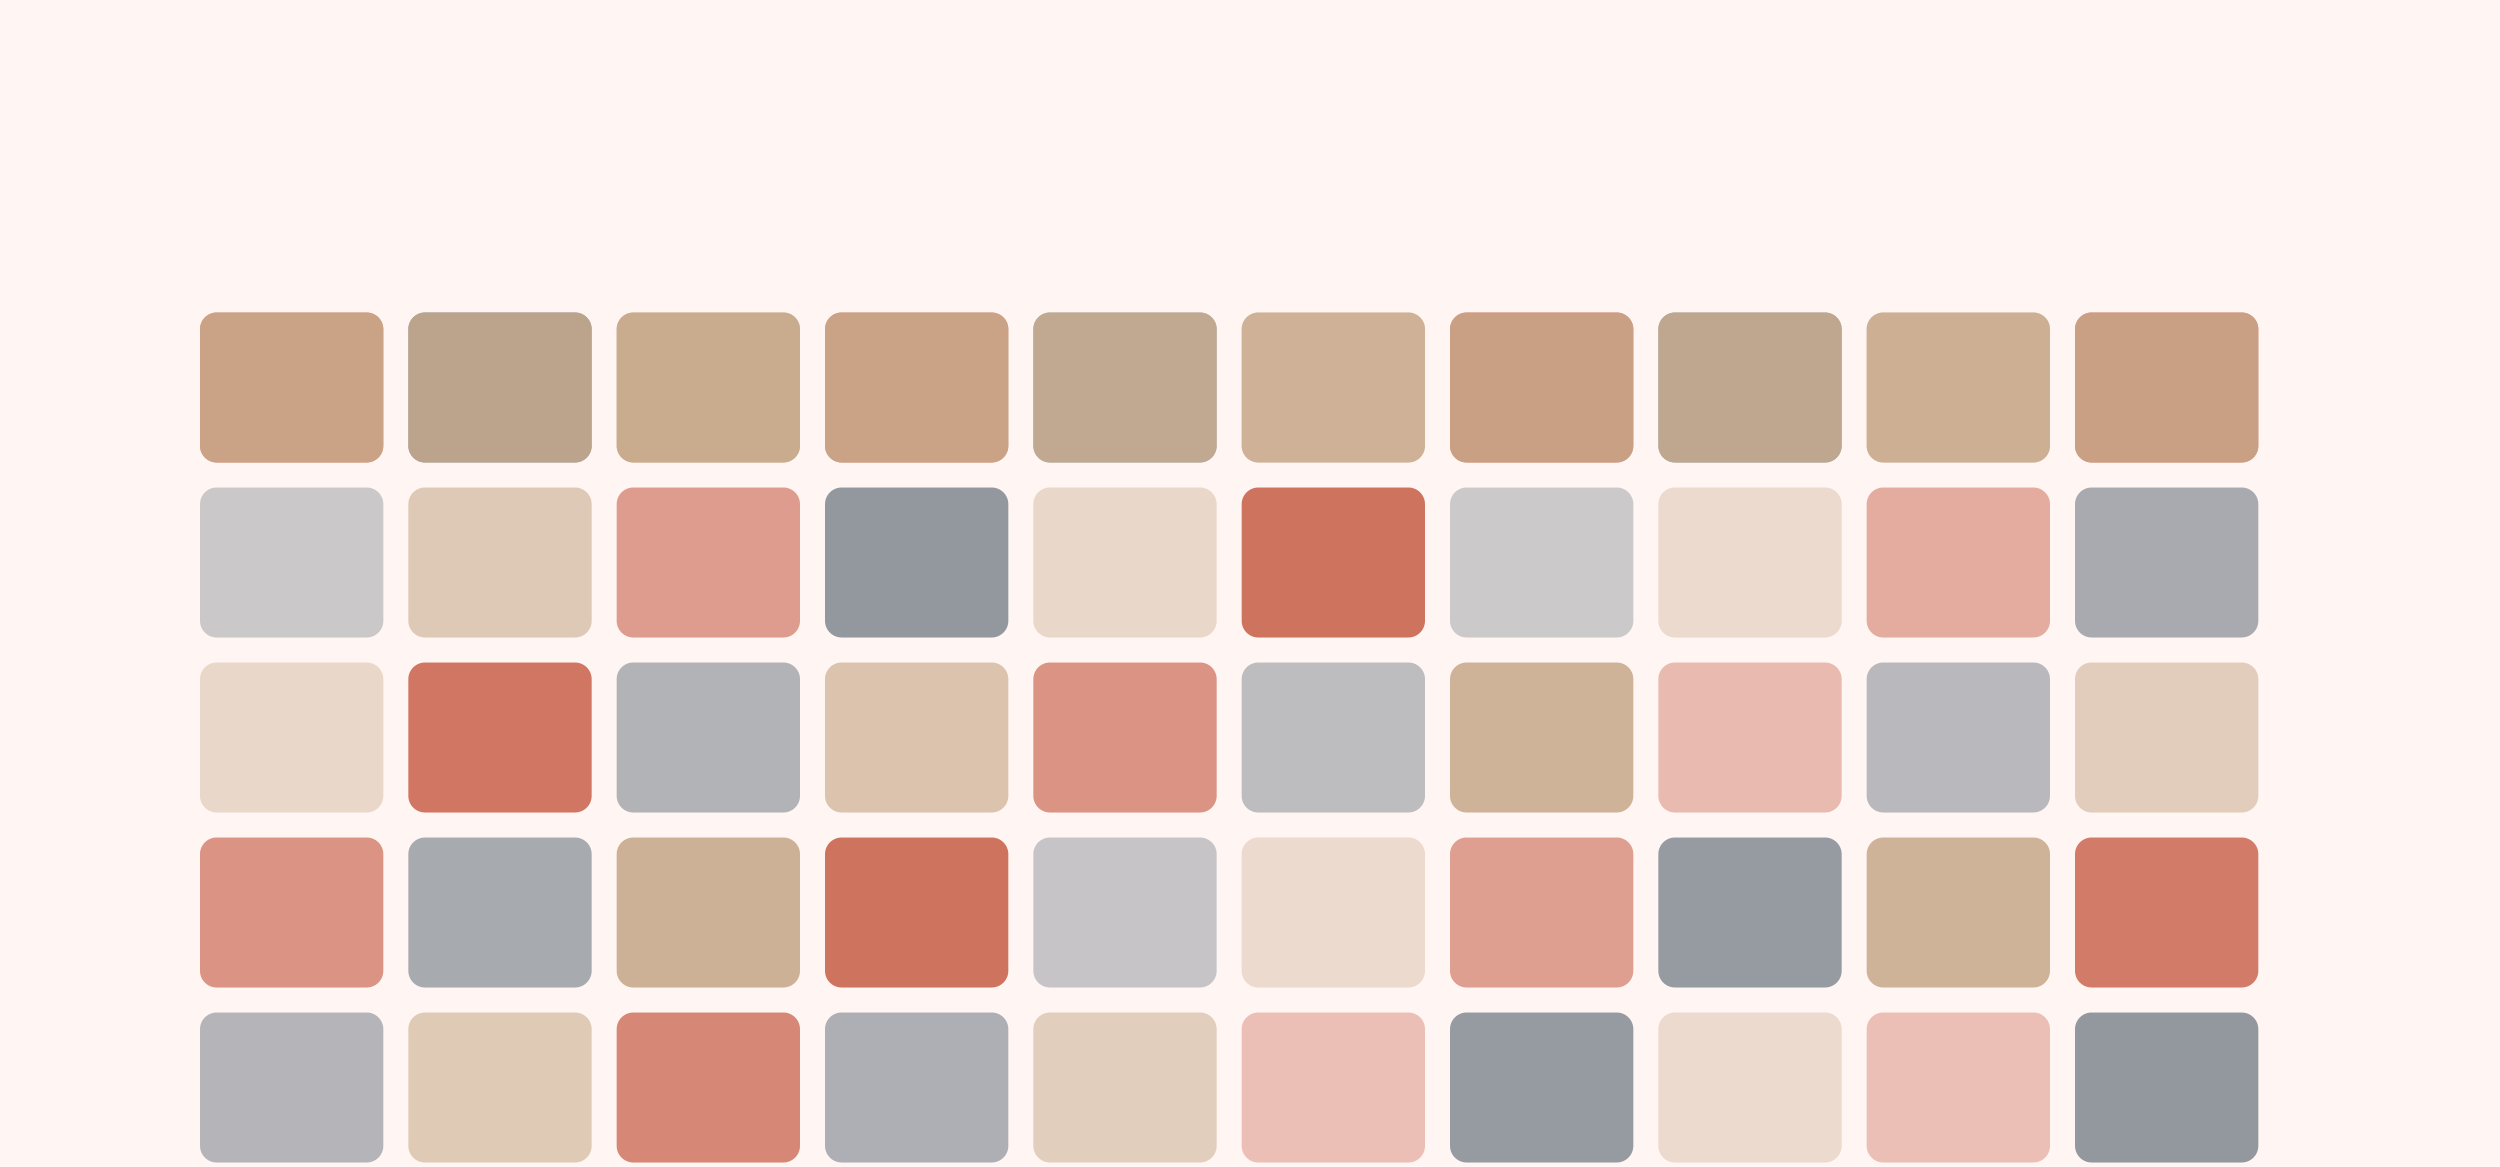
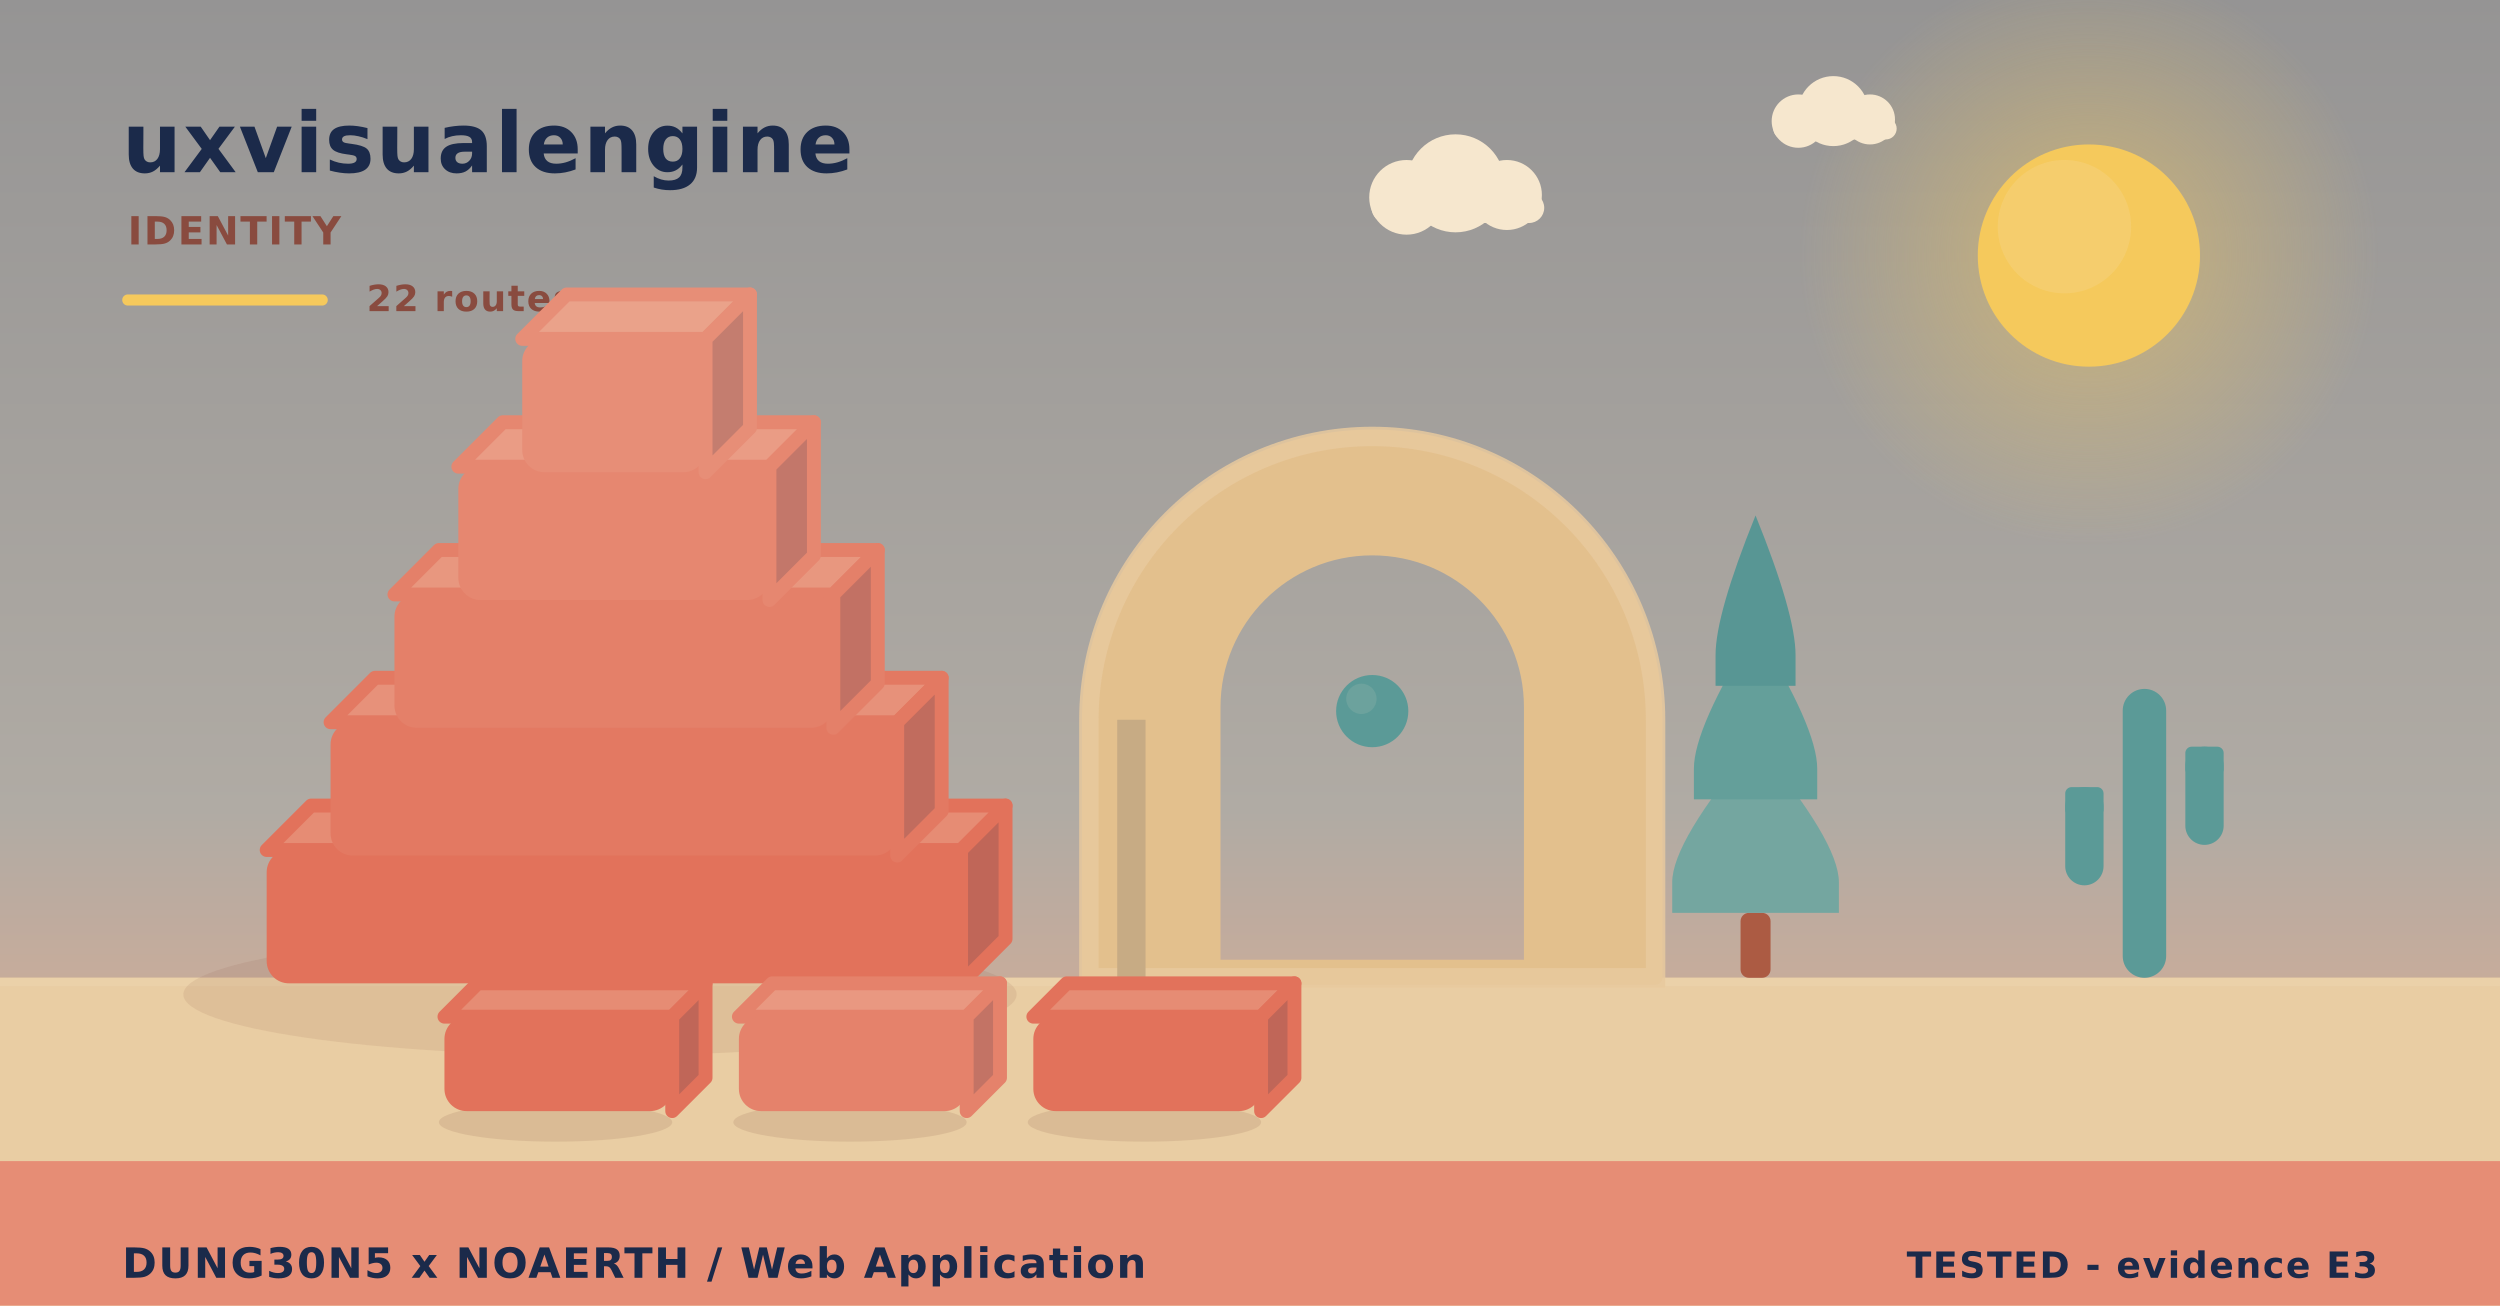
- <svg xmlns="http://www.w3.org/2000/svg" viewBox="0 0 1200 560" width="1200" height="560" role="img" aria-label="uxvisualengine hero">
-   <rect width="1200" height="560" fill="#fff5f2" />
-   <defs>
-     <linearGradient id="gh" x1="0" y1="0" x2="1" y2="1">
-       <stop offset="0%" stop-color="#c75f48" />
-       <stop offset="100%" stop-color="#78818a" />
-     </linearGradient>
-   </defs>
-   <rect x="96.00" y="150.00" width="88.00" height="72.00" rx="8.00" fill="#c75f48" opacity="0.68" />
-   <rect x="196.00" y="150.00" width="88.00" height="72.00" rx="8.00" fill="#78818a" opacity="0.86" />
-   <rect x="296.00" y="150.00" width="88.00" height="72.00" rx="8.00" fill="#c7a88a" opacity="0.78" />
-   <rect x="396.00" y="150.00" width="88.00" height="72.00" rx="8.00" fill="#c75f48" opacity="0.71" />
-   <rect x="496.00" y="150.00" width="88.00" height="72.00" rx="8.00" fill="#78818a" opacity="0.66" />
-   <rect x="596.00" y="150.00" width="88.00" height="72.00" rx="8.00" fill="#c7a88a" opacity="0.39" />
-   <rect x="696.00" y="150.00" width="88.00" height="72.00" rx="8.00" fill="#c75f48" opacity="0.75" />
-   <rect x="796.00" y="150.00" width="88.00" height="72.00" rx="8.00" fill="#78818a" opacity="0.73" />
-   <rect x="896.00" y="150.00" width="88.00" height="72.00" rx="8.00" fill="#c7a88a" opacity="0.49" />
-   <rect x="996.00" y="150.00" width="88.00" height="72.00" rx="8.00" fill="#c75f48" opacity="0.75" />
-   <rect x="96.00" y="234.00" width="88.00" height="72.00" rx="8.00" fill="#78818a" opacity="0.39" />
-   <rect x="196.00" y="234.00" width="88.00" height="72.00" rx="8.00" fill="#c7a88a" opacity="0.58" />
-   <rect x="296.00" y="234.00" width="88.00" height="72.00" rx="8.00" fill="#c75f48" opacity="0.59" />
-   <rect x="396.00" y="234.00" width="88.00" height="72.00" rx="8.00" fill="#78818a" opacity="0.80" />
-   <rect x="496.00" y="234.00" width="88.00" height="72.00" rx="8.00" fill="#c7a88a" opacity="0.39" />
-   <rect x="596.00" y="234.00" width="88.00" height="72.00" rx="8.00" fill="#c75f48" opacity="0.87" />
-   <rect x="696.00" y="234.00" width="88.00" height="72.00" rx="8.00" fill="#78818a" opacity="0.38" />
-   <rect x="796.00" y="234.00" width="88.00" height="72.00" rx="8.00" fill="#c7a88a" opacity="0.36" />
-   <rect x="896.00" y="234.00" width="88.00" height="72.00" rx="8.00" fill="#c75f48" opacity="0.49" />
-   <rect x="996.00" y="234.00" width="88.00" height="72.00" rx="8.00" fill="#78818a" opacity="0.64" />
-   <rect x="96.00" y="318.00" width="88.00" height="72.00" rx="8.00" fill="#c7a88a" opacity="0.39" />
-   <rect x="196.00" y="318.00" width="88.00" height="72.00" rx="8.00" fill="#c75f48" opacity="0.84" />
-   <rect x="296.00" y="318.00" width="88.00" height="72.00" rx="8.00" fill="#78818a" opacity="0.57" />
-   <rect x="396.00" y="318.00" width="88.00" height="72.00" rx="8.00" fill="#c7a88a" opacity="0.65" />
-   <rect x="496.00" y="318.00" width="88.00" height="72.00" rx="8.00" fill="#c75f48" opacity="0.65" />
-   <rect x="596.00" y="318.00" width="88.00" height="72.00" rx="8.00" fill="#78818a" opacity="0.49" />
-   <rect x="696.00" y="318.00" width="88.00" height="72.00" rx="8.00" fill="#c7a88a" opacity="0.86" />
-   <rect x="796.00" y="318.00" width="88.00" height="72.00" rx="8.00" fill="#c75f48" opacity="0.39" />
-   <rect x="896.00" y="318.00" width="88.00" height="72.00" rx="8.00" fill="#78818a" opacity="0.52" />
-   <rect x="996.00" y="318.00" width="88.00" height="72.00" rx="8.00" fill="#c7a88a" opacity="0.52" />
-   <rect x="96.00" y="402.00" width="88.00" height="72.00" rx="8.00" fill="#c75f48" opacity="0.65" />
-   <rect x="196.00" y="402.00" width="88.00" height="72.00" rx="8.00" fill="#78818a" opacity="0.65" />
-   <rect x="296.00" y="402.00" width="88.00" height="72.00" rx="8.00" fill="#c7a88a" opacity="0.89" />
-   <rect x="396.00" y="402.00" width="88.00" height="72.00" rx="8.00" fill="#c75f48" opacity="0.87" />
-   <rect x="496.00" y="402.00" width="88.00" height="72.00" rx="8.00" fill="#78818a" opacity="0.42" />
-   <rect x="596.00" y="402.00" width="88.00" height="72.00" rx="8.00" fill="#c7a88a" opacity="0.36" />
-   <rect x="696.00" y="402.00" width="88.00" height="72.00" rx="8.00" fill="#c75f48" opacity="0.58" />
-   <rect x="796.00" y="402.00" width="88.00" height="72.00" rx="8.00" fill="#78818a" opacity="0.78" />
-   <rect x="896.00" y="402.00" width="88.00" height="72.00" rx="8.00" fill="#c7a88a" opacity="0.86" />
-   <rect x="996.00" y="402.00" width="88.00" height="72.00" rx="8.00" fill="#c75f48" opacity="0.81" />
-   <rect x="96.00" y="486.00" width="88.00" height="72.00" rx="8.00" fill="#78818a" opacity="0.55" />
-   <rect x="196.00" y="486.00" width="88.00" height="72.00" rx="8.00" fill="#c7a88a" opacity="0.57" />
-   <rect x="296.00" y="486.00" width="88.00" height="72.00" rx="8.00" fill="#c75f48" opacity="0.73" />
-   <rect x="396.00" y="486.00" width="88.00" height="72.00" rx="8.00" fill="#78818a" opacity="0.60" />
-   <rect x="496.00" y="486.00" width="88.00" height="72.00" rx="8.00" fill="#c7a88a" opacity="0.51" />
-   <rect x="596.00" y="486.00" width="88.00" height="72.00" rx="8.00" fill="#c75f48" opacity="0.36" />
-   <rect x="696.00" y="486.00" width="88.00" height="72.00" rx="8.00" fill="#78818a" opacity="0.78" />
-   <rect x="796.00" y="486.00" width="88.00" height="72.00" rx="8.00" fill="#c7a88a" opacity="0.36" />
-   <rect x="896.00" y="486.00" width="88.00" height="72.00" rx="8.00" fill="#c75f48" opacity="0.36" />
-   <rect x="996.00" y="486.00" width="88.00" height="72.00" rx="8.00" fill="#78818a" opacity="0.80" />
+ <svg xmlns="http://www.w3.org/2000/svg" width="900" height="470" viewBox="0 0 900 470" role="img" aria-label="uxvisualengine - identity">
+   <linearGradient id="skyh" x1="0" y1="0" x2="0" y2="1">
+     <stop offset="0" stop-color="#959494" />
+     <stop offset="0.62" stop-color="#b0aba4" />
+     <stop offset="1" stop-color="#f3ad8a" />
+   </linearGradient>
+   <rect width="900" height="470" fill="url(#skyh)" />
+   <radialGradient id="sunh">
+     <stop offset="0.35" stop-color="#f5c95c" stop-opacity="0.34" />
+     <stop offset="1" stop-color="#f5c95c" stop-opacity="0" />
+   </radialGradient>
+   <circle cx="752" cy="92" r="104" fill="url(#sunh)" />
+   <circle cx="752" cy="92" r="40" fill="#f5c95c" />
+   <circle cx="743.2" cy="81.6" r="24" fill="#f5d27e" opacity="0.5" />
  <g>
-     <rect x="96.00" y="150.00" width="88.00" height="72.00" rx="8.00" fill="#c7a88a" opacity="0.80" />
-     <animate attributeName="opacity" values="0.25;1.0;0.25" dur="8.2s" begin="4.99s" repeatCount="indefinite" />
+     <circle cx="524" cy="66" r="17.64" fill="#f6e7ce" />
+     <circle cx="506.36" cy="71.04" r="13.44" fill="#f6e7ce" />
+     <circle cx="542.48" cy="70.2" r="12.6" fill="#f6e7ce" />
+     <rect x="493.76" y="69.36" width="62.16" height="10.92" rx="5.46" fill="#f6e7ce" />
+     <animateTransform attributeName="transform" type="translate" values="0 0;24 0;0 0" dur="36s" begin="0s" repeatCount="indefinite" />
  </g>
  <g>
-     <rect x="196.00" y="150.00" width="88.00" height="72.00" rx="8.00" fill="#c7a88a" opacity="0.80" />
-     <animate attributeName="opacity" values="0.25;1.0;0.25" dur="8.2s" begin="5.31s" repeatCount="indefinite" />
+     <circle cx="660" cy="40" r="12.6" fill="#f6e7ce" />
+     <circle cx="647.4" cy="43.6" r="9.6" fill="#f6e7ce" />
+     <circle cx="673.2" cy="43" r="9" fill="#f6e7ce" />
+     <rect x="638.4" y="42.4" width="44.4" height="7.8" rx="3.9" fill="#f6e7ce" />
+     <animateTransform attributeName="transform" type="translate" values="0 0;-18 0;0 0" dur="46s" begin="3s" repeatCount="indefinite" />
+   </g>
+   <rect x="0" y="352" width="900" height="118" fill="#e9cda3" />
+   <rect x="0" y="352" width="900" height="3" fill="#ebd1a9" />
+   <text x="44" y="62" font-family="Verdana,DejaVu Sans,sans-serif" font-size="30" font-weight="700" letter-spacing="0.6" fill="#1b2a4a" text-anchor="start">uxvisualengine</text>
+   <text x="46" y="88" font-family="Verdana,DejaVu Sans,sans-serif" font-size="14" font-weight="700" letter-spacing="0.6" fill="#894b3f" text-anchor="start">IDENTITY</text>
+   <rect x="44" y="106" width="74" height="4" rx="2" fill="#f5c95c" />
+   <text x="132" y="112" font-family="Verdana,DejaVu Sans,sans-serif" font-size="13" font-weight="700" letter-spacing="0.6" fill="#894b3f" text-anchor="start">22 routes</text>
+   <ellipse cx="216" cy="358" rx="150" ry="22" fill="rgba(138,90,68,0.11)" />
+   <g>
+     <path d="M96,306 L346,306 L362,290 L112,290 Z" fill="#e68c74" stroke="#e2725b" stroke-width="5" stroke-linejoin="round" />
+     <path d="M346,306 L362,290 L362,338 L346,354 Z" fill="#c06658" stroke="#e2725b" stroke-width="5" stroke-linejoin="round" />
+     <rect x="96" y="306" width="250" height="48" rx="8" fill="#e2725b" />
+     <animateTransform attributeName="transform" type="translate" values="0 10;0 0" dur="0.9s" begin="0s" fill="freeze" />
  </g>
  <g>
-     <rect x="296.00" y="150.00" width="88.00" height="72.00" rx="8.00" fill="#c7a88a" opacity="0.80" />
-     <animate attributeName="opacity" values="0.25;1.0;0.25" dur="8.2s" begin="5.63s" repeatCount="indefinite" />
+     <path d="M119,260 L323,260 L339,244 L135,244 Z" fill="#e7917a" stroke="#e37962" stroke-width="5" stroke-linejoin="round" />
+     <path d="M323,260 L339,244 L339,292 L323,308 Z" fill="#c16c5e" stroke="#e37962" stroke-width="5" stroke-linejoin="round" />
+     <rect x="119" y="260" width="204" height="48" rx="8" fill="#e37962" />
+     <animateTransform attributeName="transform" type="translate" values="0 10;0 0" dur="0.9s" begin="0.28s" fill="freeze" />
  </g>
  <g>
-     <rect x="396.00" y="150.00" width="88.00" height="72.00" rx="8.00" fill="#c7a88a" opacity="0.80" />
-     <animate attributeName="opacity" values="0.25;1.0;0.25" dur="8.2s" begin="5.95s" repeatCount="indefinite" />
+     <path d="M142,214 L300,214 L316,198 L158,198 Z" fill="#e8977f" stroke="#e48069" stroke-width="5" stroke-linejoin="round" />
+     <path d="M300,214 L316,198 L316,246 L300,262 Z" fill="#c27164" stroke="#e48069" stroke-width="5" stroke-linejoin="round" />
+     <rect x="142" y="214" width="158" height="48" rx="8" fill="#e48069" />
+     <animateTransform attributeName="transform" type="translate" values="0 10;0 0" dur="0.9s" begin="0.56s" fill="freeze" />
  </g>
  <g>
-     <rect x="496.00" y="150.00" width="88.00" height="72.00" rx="8.00" fill="#c7a88a" opacity="0.80" />
-     <animate attributeName="opacity" values="0.25;1.0;0.25" dur="8.2s" begin="6.27s" repeatCount="indefinite" />
+     <path d="M165,168 L277,168 L293,152 L181,152 Z" fill="#ea9c85" stroke="#e68770" stroke-width="5" stroke-linejoin="round" />
+     <path d="M277,168 L293,152 L293,200 L277,216 Z" fill="#c3776a" stroke="#e68770" stroke-width="5" stroke-linejoin="round" />
+     <rect x="165" y="168" width="112" height="48" rx="8" fill="#e68770" />
+     <animateTransform attributeName="transform" type="translate" values="0 10;0 0" dur="0.9s" begin="0.84s" fill="freeze" />
  </g>
  <g>
-     <rect x="596.00" y="150.00" width="88.00" height="72.00" rx="8.00" fill="#c7a88a" opacity="0.80" />
-     <animate attributeName="opacity" values="0.25;1.0;0.25" dur="8.2s" begin="6.59s" repeatCount="indefinite" />
+     <path d="M188,122 L254,122 L270,106 L204,106 Z" fill="#eaa28a" stroke="#e78e77" stroke-width="5" stroke-linejoin="round" />
+     <path d="M254,122 L270,106 L270,154 L254,170 Z" fill="#c47d6f" stroke="#e78e77" stroke-width="5" stroke-linejoin="round" />
+     <rect x="188" y="122" width="66" height="48" rx="8" fill="#e78e77" />
+     <animateTransform attributeName="transform" type="translate" values="0 10;0 0" dur="0.9s" begin="1.12s" fill="freeze" />
  </g>
+   <path d="M392,352 L392,259.12 A102,102 0 0 1 596,259.12 L596,352 Z M436.88,348 L436.88,254.55 A57.12,57.12 0 0 1 551.12,254.55 L551.12,348 Z" fill="#e3c08d" fill-rule="evenodd" stroke="#e3c08d" stroke-width="5" stroke-linejoin="round" />
+   <path d="M392,352 L392,259.12 A102,102 0 0 1 596,259.12 L596,352 Z" fill="none" stroke="#e8c99d" stroke-width="7" stroke-linecap="round" opacity="0.85" />
+   <rect x="402.2" y="259.12" width="10.2" height="92.88" fill="#c7ab84" />
  <g>
-     <rect x="696.00" y="150.00" width="88.00" height="72.00" rx="8.00" fill="#c7a88a" opacity="0.80" />
-     <animate attributeName="opacity" values="0.25;1.0;0.25" dur="8.2s" begin="6.91s" repeatCount="indefinite" />
+     <circle cx="494" cy="256" r="13" fill="#5b9a97" />
+     <circle cx="490.1" cy="251.58" r="5.46" fill="#7aa9a2" opacity="0.55" />
+     <animate attributeName="opacity" values="0.78;1;0.78" dur="5.2s" begin="0s" repeatCount="indefinite" />
  </g>
+   <rect x="626.6" y="328.64" width="10.8" height="23.36" rx="3" fill="#ac5b43" />
+   <path d="M632,267.32 Q602,302.89 602,317.6 Q602,328.64 602,328.64 L662,328.64 Q662,328.64 662,317.6 Q662,302.89 632,267.32 Z" fill="#74a6a0" />
+   <path d="M632,226.44 Q609.8,262.01 609.8,276.72 Q609.8,287.76 609.8,287.76 L654.2,287.76 Q654.2,287.76 654.2,276.72 Q654.2,262.01 632,226.44 Z" fill="#649f9a" />
+   <path d="M632,185.56 Q617.6,221.13 617.6,235.84 Q617.6,246.88 617.6,246.88 L646.4,246.88 Q646.4,246.88 646.4,235.84 Q646.4,221.13 632,185.56 Z" fill="#589694" />
+   <rect x="764.18" y="248" width="15.64" height="104" rx="7.82" fill="#5b9a97" />
+   <rect x="743.48" y="283.36" width="13.8" height="35.36" rx="6.9" fill="#5b9a97" />
+   <rect x="743.48" y="283.36" width="13.8" height="10.4" rx="2.3" fill="#5b9a97" />
+   <rect x="786.72" y="268.8" width="13.8" height="35.36" rx="6.9" fill="#5b9a97" />
+   <rect x="786.72" y="268.8" width="13.8" height="10.4" rx="2.3" fill="#5b9a97" />
+   <ellipse cx="200" cy="404" rx="42" ry="7" fill="rgba(138,90,68,0.15)" />
  <g>
-     <rect x="796.00" y="150.00" width="88.00" height="72.00" rx="8.00" fill="#c7a88a" opacity="0.80" />
-     <animate attributeName="opacity" values="0.25;1.0;0.25" dur="8.2s" begin="7.23s" repeatCount="indefinite" />
+     <path d="M160,366 L242,366 L254,354 L172,354 Z" fill="#e68c74" stroke="#e2725b" stroke-width="5" stroke-linejoin="round" />
+     <path d="M242,366 L254,354 L254,388 L242,400 Z" fill="#c06658" stroke="#e2725b" stroke-width="5" stroke-linejoin="round" />
+     <rect x="160" y="366" width="82" height="34" rx="8" fill="#e2725b" />
+     <animateTransform attributeName="transform" type="translate" values="0 10;0 0" dur="0.7s" begin="0.8s" fill="freeze" />
  </g>
+   <ellipse cx="306" cy="404" rx="42" ry="7" fill="rgba(138,90,68,0.15)" />
  <g>
-     <rect x="896.00" y="150.00" width="88.00" height="72.00" rx="8.00" fill="#c7a88a" opacity="0.80" />
-     <animate attributeName="opacity" values="0.25;1.0;0.25" dur="8.2s" begin="7.55s" repeatCount="indefinite" />
+     <path d="M266,366 L348,366 L360,354 L278,354 Z" fill="#e99881" stroke="#e5826b" stroke-width="5" stroke-linejoin="round" />
+     <path d="M348,366 L360,354 L360,388 L348,400 Z" fill="#c37365" stroke="#e5826b" stroke-width="5" stroke-linejoin="round" />
+     <rect x="266" y="366" width="82" height="34" rx="8" fill="#e5826b" />
+     <animateTransform attributeName="transform" type="translate" values="0 10;0 0" dur="0.7s" begin="0.95s" fill="freeze" />
  </g>
+   <ellipse cx="412" cy="404" rx="42" ry="7" fill="rgba(138,90,68,0.15)" />
  <g>
-     <rect x="996.00" y="150.00" width="88.00" height="72.00" rx="8.00" fill="#c7a88a" opacity="0.80" />
-     <animate attributeName="opacity" values="0.25;1.0;0.25" dur="8.2s" begin="7.87s" repeatCount="indefinite" />
+     <path d="M372,366 L454,366 L466,354 L384,354 Z" fill="#e68c74" stroke="#e2725b" stroke-width="5" stroke-linejoin="round" />
+     <path d="M454,366 L466,354 L466,388 L454,400 Z" fill="#c06658" stroke="#e2725b" stroke-width="5" stroke-linejoin="round" />
+     <rect x="372" y="366" width="82" height="34" rx="8" fill="#e2725b" />
+     <animateTransform attributeName="transform" type="translate" values="0 10;0 0" dur="0.7s" begin="1.1s" fill="freeze" />
  </g>
+   <rect x="0" y="418" width="900" height="52" rx="0" fill="#e68972" opacity="0.94" />
+   <text x="44" y="460" font-family="Verdana,DejaVu Sans,sans-serif" font-size="15" font-weight="700" letter-spacing="0.6" fill="#1b2a4a" text-anchor="start">DUNG30N5 x NOAERTH  /  Web Application</text>
+   <text x="856" y="460" font-family="Verdana,DejaVu Sans,sans-serif" font-size="13" font-weight="700" letter-spacing="0.6" fill="#1b2a4a" text-anchor="end">TESTED  -  evidence E3</text>
</svg>
